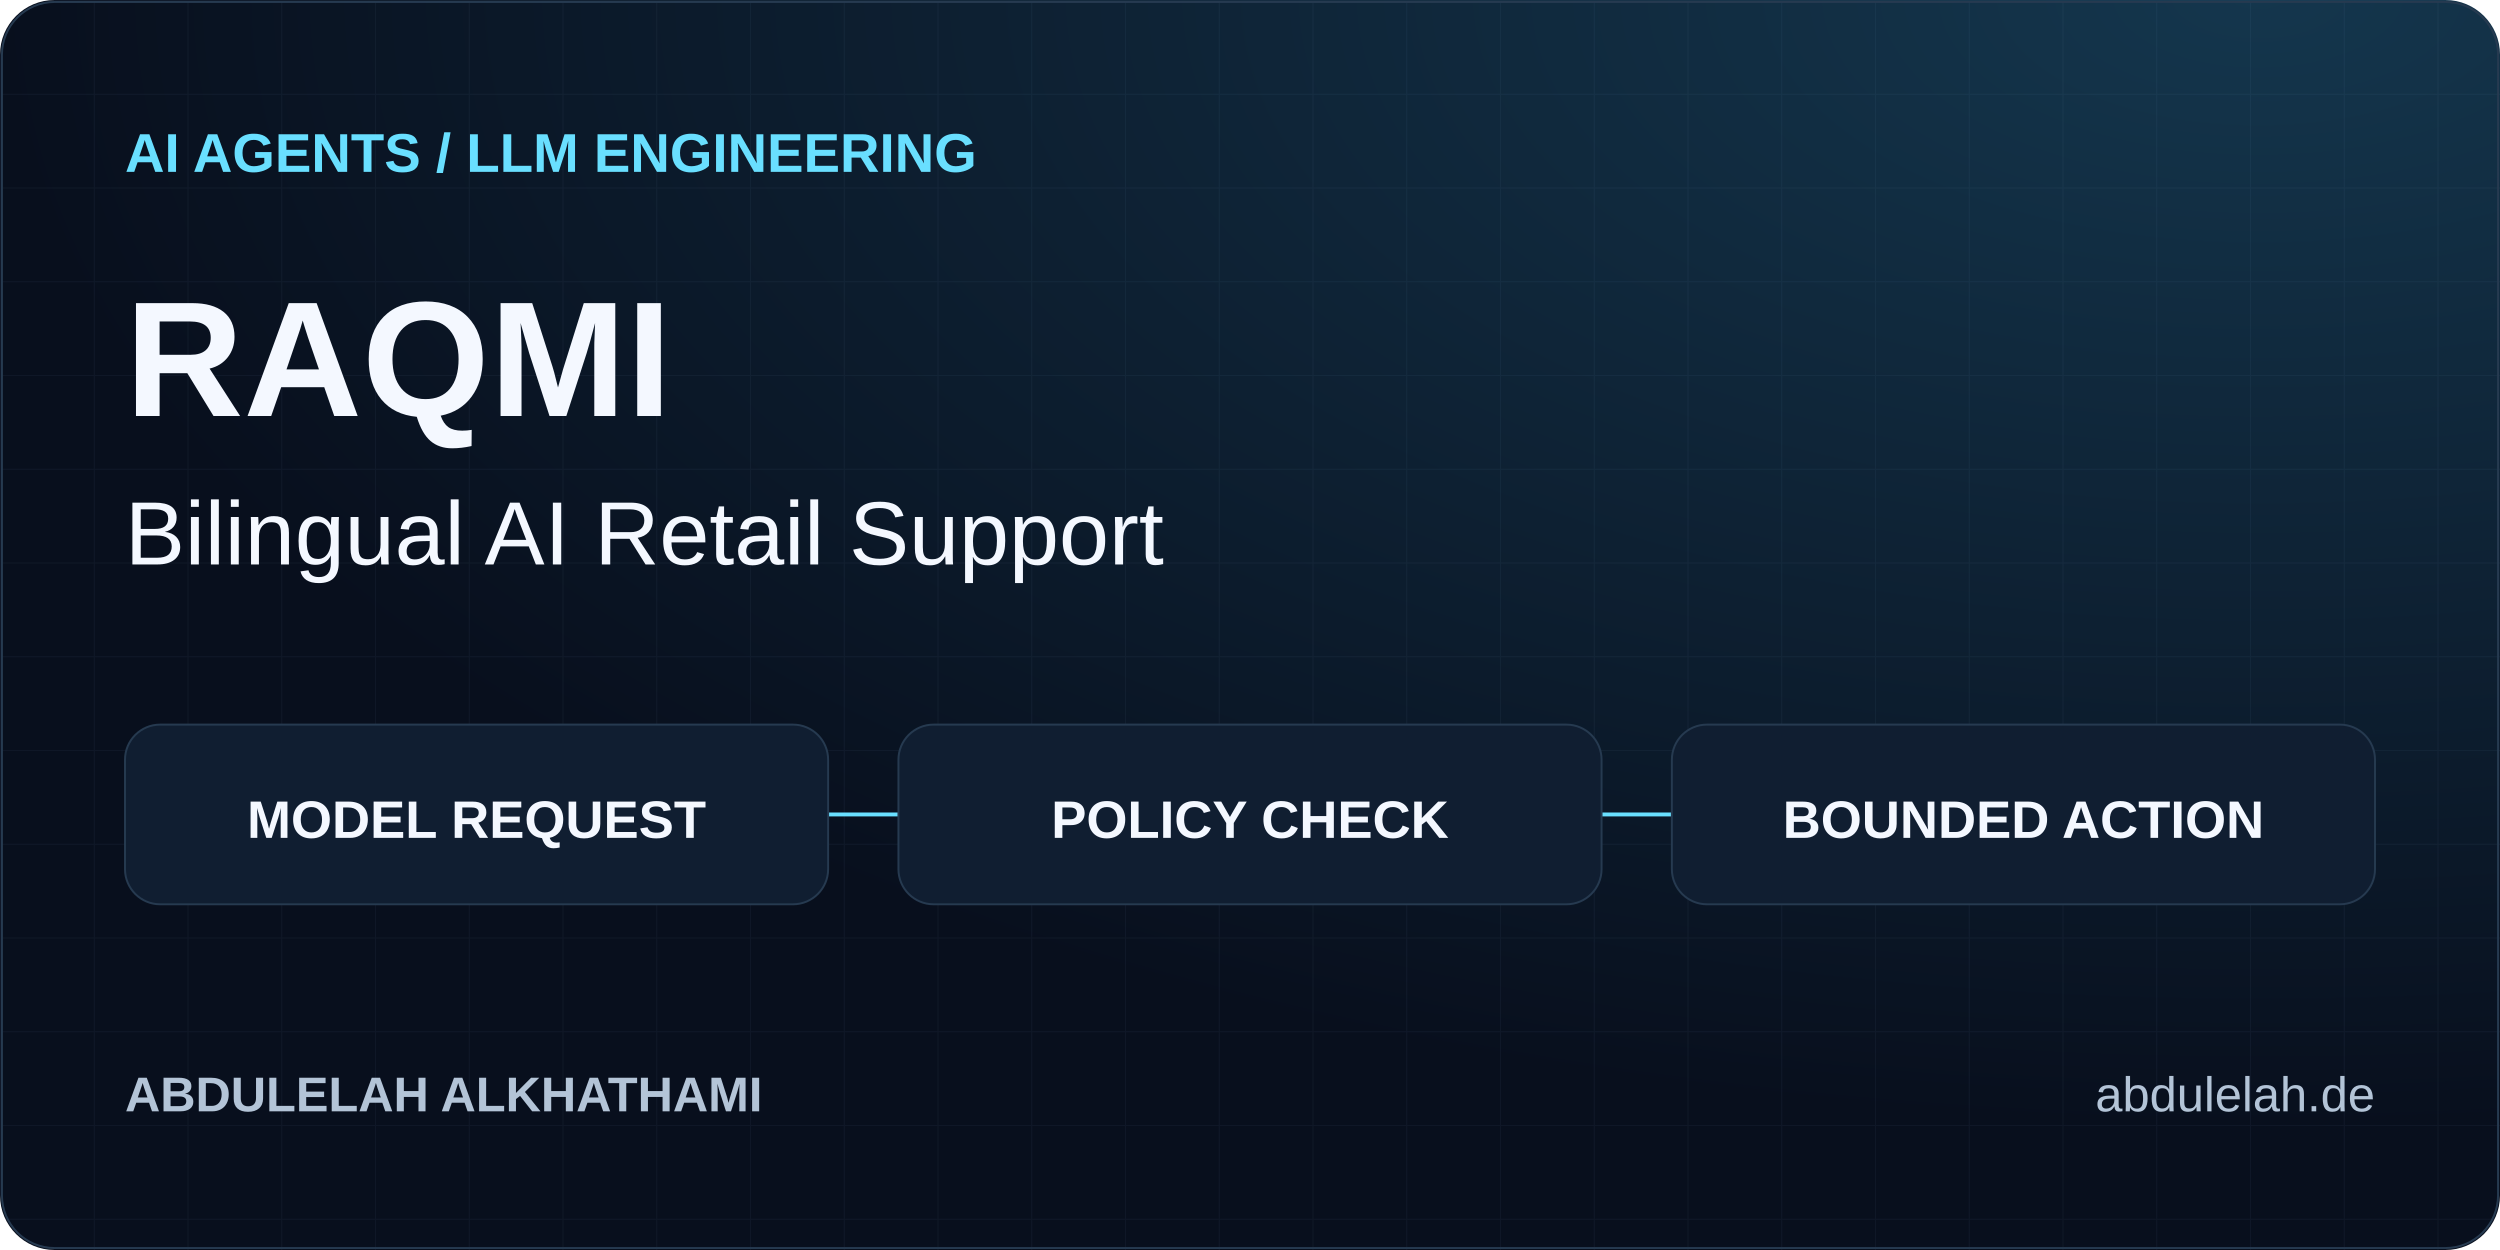
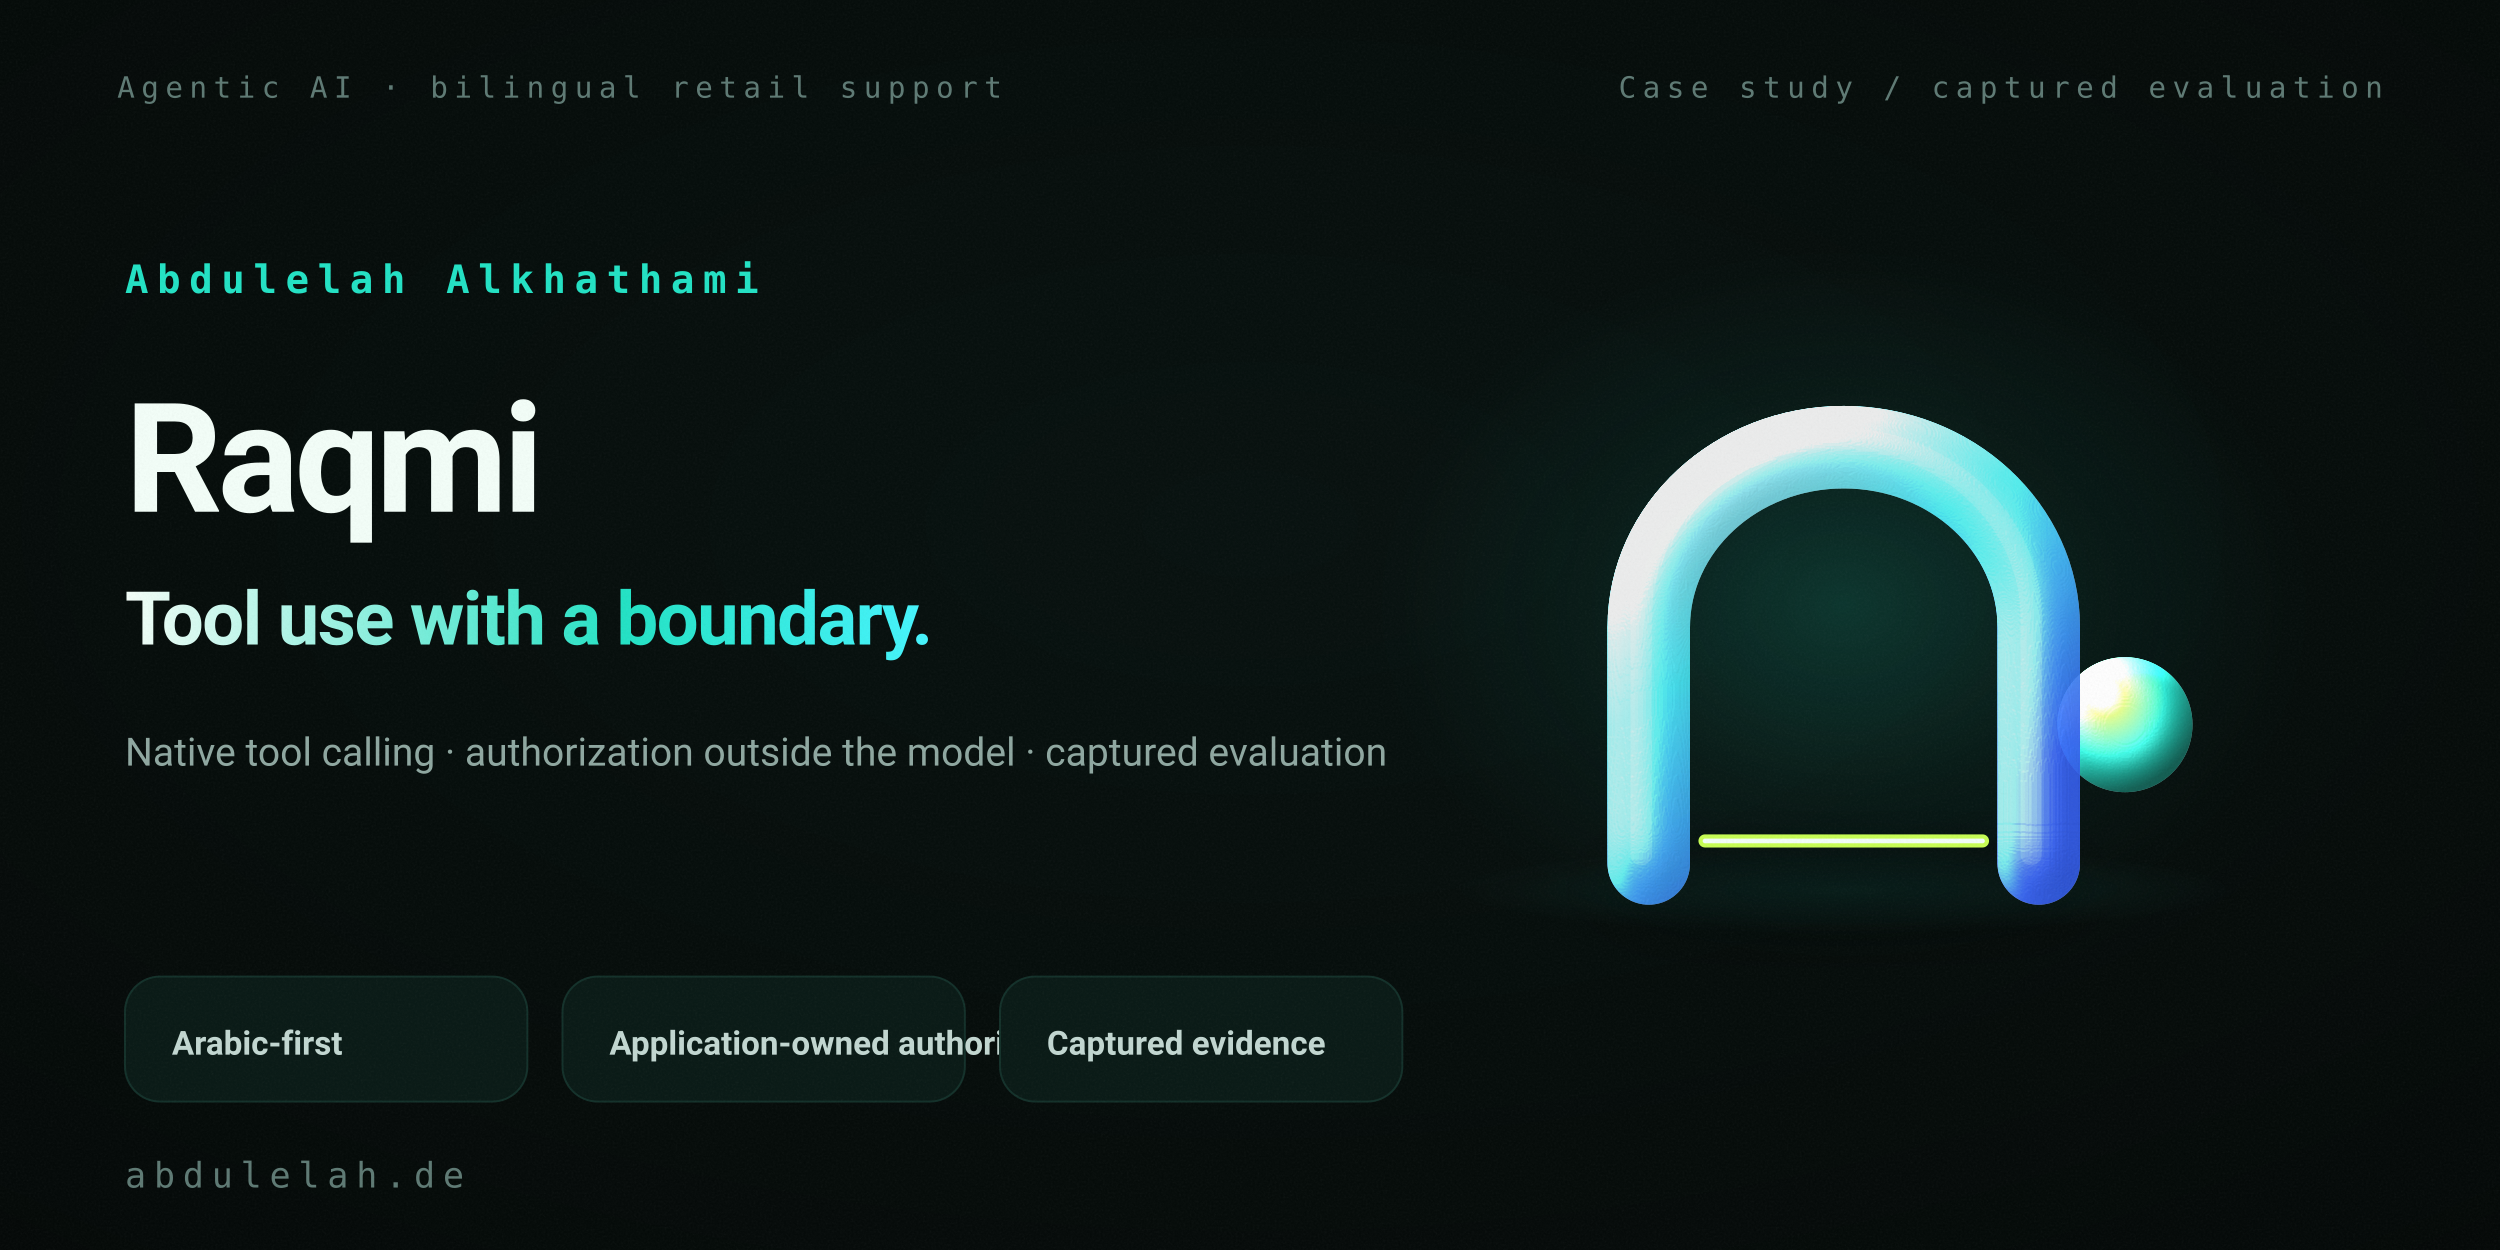
- <svg xmlns="http://www.w3.org/2000/svg" width="1280" height="640" viewBox="0 0 1280 640" role="img" aria-labelledby="title desc">
+ <svg xmlns="http://www.w3.org/2000/svg" width="1280" height="640" viewBox="0 0 1280 640" role="img" aria-labelledby="t d">
  <defs>
-     <radialGradient id="glow" cx="90%" cy="0%" r="90%">
-       <stop stop-color="#14364D" />
-       <stop offset="1" stop-color="#080F1D" />
-     </radialGradient>
-     <pattern id="grid" width="48" height="48" patternUnits="userSpaceOnUse">
-       <path d="M48 0H0V48" fill="none" stroke="#A5D9FF" stroke-opacity=".045" />
-     </pattern>
+     <linearGradient id="glass" x1="0" y1="0" x2=".85" y2="1">
+       <stop stop-color="#46F6FF" />
+       <stop offset=".40" stop-color="#22E3C5" />
+       <stop offset=".76" stop-color="#C8FF54" />
+       <stop offset="1" stop-color="#3B65FF" />
+     </linearGradient>
+     <linearGradient id="glassBack" x1="1" y1="0" x2="0" y2="1">
+       <stop stop-color="#22E3C5" />
+       <stop offset=".55" stop-color="#3B65FF" />
+       <stop offset="1" stop-color="#1B3E8F" />
+     </linearGradient>
+     <linearGradient id="glassLime" x1="0" y1="1" x2="1" y2="0">
+       <stop stop-color="#22E3C5" />
+       <stop offset=".55" stop-color="#C8FF54" />
+       <stop offset="1" stop-color="#EFFFC9" />
+     </linearGradient>
+     <linearGradient id="glassCold" x1="0" y1="0" x2=".6" y2="1">
+       <stop stop-color="#E8FBFF" />
+       <stop offset=".45" stop-color="#46F6FF" stop-opacity=".92" />
+       <stop offset="1" stop-color="#3B65FF" />
+     </linearGradient>
+     <linearGradient id="inkFade" x1="0" y1="0" x2="1" y2="0">
+       <stop stop-color="#F4FFF9" />
+       <stop offset=".62" stop-color="#22E3C5" />
+       <stop offset="1" stop-color="#46F6FF" />
+     </linearGradient>
+     <linearGradient id="hair" x1="0" y1="0" x2="1" y2="0">
+       <stop stop-color="#22E3C5" stop-opacity=".55" />
+       <stop offset="1" stop-color="#22E3C5" stop-opacity="0" />
+     </linearGradient>
+     <linearGradient id="ribbon" x1="0" y1="0" x2="1" y2="0">
+       <stop stop-color="#22E3C5" stop-opacity="0" />
+       <stop offset=".3" stop-color="#22E3C5" stop-opacity=".8" />
+       <stop offset=".7" stop-color="#C8FF54" />
+       <stop offset="1" stop-color="#46F6FF" />
+     </linearGradient>
+     <radialGradient id="core" cx="36%" cy="30%" r="70%">
+       <stop stop-color="#FFFFFF" />
+       <stop offset=".18" stop-color="#46F6FF" />
+       <stop offset=".58" stop-color="#22E3C5" />
+       <stop offset="1" stop-color="#3B65FF" stop-opacity=".9" />
+     </radialGradient>
+     <radialGradient id="coreLime" cx="36%" cy="30%" r="70%">
+       <stop stop-color="#FFFFFF" />
+       <stop offset=".2" stop-color="#C8FF54" />
+       <stop offset=".62" stop-color="#22E3C5" />
+       <stop offset="1" stop-color="#17705F" />
+     </radialGradient>
+     <radialGradient id="haze">
+       <stop stop-color="#22E3C5" stop-opacity=".26" />
+       <stop offset=".55" stop-color="#22E3C5" stop-opacity=".08" />
+       <stop offset="1" stop-color="#22E3C5" stop-opacity="0" />
+     </radialGradient>
+     <radialGradient id="hazeLime">
+       <stop stop-color="#C8FF54" stop-opacity=".30" />
+       <stop offset="1" stop-color="#C8FF54" stop-opacity="0" />
+     </radialGradient>
+     <radialGradient id="vignette" cx="50%" cy="42%" r="78%">
+       <stop stop-color="#06100E" />
+       <stop offset=".55" stop-color="#040B09" />
+       <stop offset="1" stop-color="#030706" />
+     </radialGradient>
+     <radialGradient id="pool" cx="50%" cy="50%" r="50%">
+       <stop stop-color="#0E4B43" stop-opacity=".85" />
+       <stop offset="1" stop-color="#0E4B43" stop-opacity="0" />
+     </radialGradient>
+     <filter id="glossL" x="-35%" y="-35%" width="170%" height="170%" color-interpolation-filters="sRGB">
+       <feGaussianBlur in="SourceAlpha" stdDeviation="15" result="bump" />
+       <feDiffuseLighting in="bump" surfaceScale="7.50" diffuseConstant="1.15" lighting-color="#CFEFFF" result="dif">
+         <feDistantLight azimuth="228" elevation="48" />
+       </feDiffuseLighting>
+       <feComposite in="dif" in2="SourceAlpha" operator="in" result="difc" />
+       <feBlend in="SourceGraphic" in2="difc" mode="multiply" result="mul" />
+       <feComposite in="mul" in2="SourceGraphic" operator="arithmetic" k2=".72" k3=".38" result="shaded" />
+       <feOffset in="SourceAlpha" dx="7.0" dy="7.7" result="ro" />
+       <feComposite in="SourceAlpha" in2="ro" operator="out" result="rmask" />
+       <feGaussianBlur in="rmask" stdDeviation="3.85" result="rsoft" />
+       <feFlood flood-color="#46F6FF" flood-opacity=".9" result="rcol" />
+       <feComposite in="rcol" in2="rsoft" operator="in" result="rim0" />
+       <feComposite in="rim0" in2="SourceAlpha" operator="in" result="rim" />
+       <feComposite in="rim" in2="shaded" operator="arithmetic" k2=".72" k3="1" result="base" />
+       <feSpecularLighting in="bump" surfaceScale="11.25" specularConstant="0.82" specularExponent="26" lighting-color="#EAFEFF" result="spec">
+         <feDistantLight azimuth="228" elevation="58" />
+       </feSpecularLighting>
+       <feComposite in="spec" in2="SourceAlpha" operator="in" result="specc" />
+       <feComposite in="specc" in2="base" operator="arithmetic" k2="1" k3="1" />
+     </filter>
+     <filter id="glossM" x="-35%" y="-35%" width="170%" height="170%" color-interpolation-filters="sRGB">
+       <feGaussianBlur in="SourceAlpha" stdDeviation="10" result="bump" />
+       <feDiffuseLighting in="bump" surfaceScale="5.00" diffuseConstant="1.15" lighting-color="#CFEFFF" result="dif">
+         <feDistantLight azimuth="228" elevation="48" />
+       </feDiffuseLighting>
+       <feComposite in="dif" in2="SourceAlpha" operator="in" result="difc" />
+       <feBlend in="SourceGraphic" in2="difc" mode="multiply" result="mul" />
+       <feComposite in="mul" in2="SourceGraphic" operator="arithmetic" k2=".72" k3=".38" result="shaded" />
+       <feOffset in="SourceAlpha" dx="5.0" dy="5.5" result="ro" />
+       <feComposite in="SourceAlpha" in2="ro" operator="out" result="rmask" />
+       <feGaussianBlur in="rmask" stdDeviation="2.75" result="rsoft" />
+       <feFlood flood-color="#46F6FF" flood-opacity=".9" result="rcol" />
+       <feComposite in="rcol" in2="rsoft" operator="in" result="rim0" />
+       <feComposite in="rim0" in2="SourceAlpha" operator="in" result="rim" />
+       <feComposite in="rim" in2="shaded" operator="arithmetic" k2=".72" k3="1" result="base" />
+       <feSpecularLighting in="bump" surfaceScale="7.50" specularConstant="0.9" specularExponent="34" lighting-color="#EAFEFF" result="spec">
+         <feDistantLight azimuth="228" elevation="58" />
+       </feSpecularLighting>
+       <feComposite in="spec" in2="SourceAlpha" operator="in" result="specc" />
+       <feComposite in="specc" in2="base" operator="arithmetic" k2="1" k3="1" />
+     </filter>
+     <filter id="glossS" x="-35%" y="-35%" width="170%" height="170%" color-interpolation-filters="sRGB">
+       <feGaussianBlur in="SourceAlpha" stdDeviation="6" result="bump" />
+       <feDiffuseLighting in="bump" surfaceScale="3.00" diffuseConstant="1.15" lighting-color="#CFEFFF" result="dif">
+         <feDistantLight azimuth="228" elevation="48" />
+       </feDiffuseLighting>
+       <feComposite in="dif" in2="SourceAlpha" operator="in" result="difc" />
+       <feBlend in="SourceGraphic" in2="difc" mode="multiply" result="mul" />
+       <feComposite in="mul" in2="SourceGraphic" operator="arithmetic" k2=".72" k3=".38" result="shaded" />
+       <feOffset in="SourceAlpha" dx="3.0" dy="3.3" result="ro" />
+       <feComposite in="SourceAlpha" in2="ro" operator="out" result="rmask" />
+       <feGaussianBlur in="rmask" stdDeviation="1.65" result="rsoft" />
+       <feFlood flood-color="#46F6FF" flood-opacity=".9" result="rcol" />
+       <feComposite in="rcol" in2="rsoft" operator="in" result="rim0" />
+       <feComposite in="rim0" in2="SourceAlpha" operator="in" result="rim" />
+       <feComposite in="rim" in2="shaded" operator="arithmetic" k2=".72" k3="1" result="base" />
+       <feSpecularLighting in="bump" surfaceScale="4.50" specularConstant="1.0" specularExponent="44" lighting-color="#EAFEFF" result="spec">
+         <feDistantLight azimuth="228" elevation="58" />
+       </feSpecularLighting>
+       <feComposite in="spec" in2="SourceAlpha" operator="in" result="specc" />
+       <feComposite in="specc" in2="base" operator="arithmetic" k2="1" k3="1" />
+     </filter>
+     <filter id="shade" x="-70%" y="-140%" width="240%" height="380%">
+       <feGaussianBlur stdDeviation="20" />
+     </filter>
+     <filter id="bloom" x="-60%" y="-60%" width="220%" height="220%">
+       <feGaussianBlur stdDeviation="16" />
+     </filter>
+     <filter id="bloomS" x="-90%" y="-90%" width="280%" height="280%">
+       <feGaussianBlur stdDeviation="6" />
+     </filter>
+     <filter id="frost" x="-15%" y="-40%" width="130%" height="180%" color-interpolation-filters="sRGB">
+       <feGaussianBlur stdDeviation="1.4" />
+     </filter>
+     <filter id="grain" x="0" y="0" width="100%" height="100%" color-interpolation-filters="sRGB">
+       <feTurbulence type="fractalNoise" baseFrequency=".9" numOctaves="3" seed="17" result="n" />
+       <feColorMatrix in="n" type="saturate" values="0" />
+       <feComponentTransfer>
+         <feFuncA type="table" tableValues="0 .11" />
+       </feComponentTransfer>
+     </filter>
  </defs>
-   <rect width="1280" height="640" rx="28" fill="url(#glow)" />
-   <rect width="1280" height="640" rx="28" fill="url(#grid)" />
-   <rect x="1" y="1" width="1278" height="638" rx="27" fill="none" stroke="#263A50" />
-   <g font-family="Arial, Helvetica, sans-serif">
-     <text x="64" y="88" fill="#69DFFF" font-size="28" font-weight="600">AI AGENTS / LLM ENGINEERING</text>
-     <text x="64" y="213" fill="#F4F8FF" font-size="84" font-weight="700">RAQMI</text>
-     <text x="64" y="289" fill="#F4F8FF" font-size="46" font-weight="400">Bilingual AI Retail Support</text>
-     <path d="M110 417H1170" stroke="#69DFFF" stroke-width="2" />
-     <rect x="64" y="371" width="360" height="92" rx="18" fill="#101E31" stroke="#263A50" />
-     <text x="244" y="429" fill="#F4F8FF" font-size="27" font-weight="600" text-anchor="middle">MODEL REQUEST</text>
-     <rect x="460" y="371" width="360" height="92" rx="18" fill="#101E31" stroke="#263A50" />
-     <text x="640" y="429" fill="#F4F8FF" font-size="27" font-weight="600" text-anchor="middle">POLICY CHECK</text>
-     <rect x="856" y="371" width="360" height="92" rx="18" fill="#101E31" stroke="#263A50" />
-     <text x="1036" y="429" fill="#F4F8FF" font-size="27" font-weight="600" text-anchor="middle">BOUNDED ACTION</text>
-     <text x="64" y="569" fill="#B3C4D7" font-size="25" font-weight="600">ABDULELAH ALKHATHAMI</text>
-     <text x="1216" y="569" fill="#B3C4D7" font-size="25" font-weight="400" text-anchor="end">abdulelah.de</text>
-   </g>
+   <style>
+     .s { font-family: ui-sans-serif, -apple-system, BlinkMacSystemFont, "Segoe UI", Roboto, "Helvetica Neue", Arial, sans-serif; }
+     .m { font-family: ui-monospace, SFMono-Regular, "SF Mono", "Cascadia Mono", "Segoe UI Mono", Consolas, monospace; }
+     .eyebrow { letter-spacing: .22em; }
+     .track { letter-spacing: .12em; }
+     .still { display: none; }
+     .mv { transform-box: fill-box; transform-origin: 50% 50%; }
+     .payload { animation: payloadCross 5.4s 1 both; }
+     .threshold { animation: thresholdWake 5.4s 1 both; }
+     @keyframes payloadCross { 0% { transform: translateX(-300px); opacity: 0; animation-timing-function: steps(4); } 10% { transform: translateX(-300px); opacity: 1; animation-timing-function: steps(1); } 35% { transform: translateX(-300px); opacity: 1; animation-timing-function: steps(12); } 65% { transform: translateX(-112px); opacity: 1; animation-timing-function: steps(14); } 100% { transform: translateX(0px); opacity: 1; } }
+     @keyframes thresholdWake { 0% { opacity: .45; animation-timing-function: steps(1); } 32.5% { opacity: .45; animation-timing-function: steps(5); } 45% { opacity: 1; animation-timing-function: steps(1); } 100% { opacity: 1; } }
+     @media (prefers-reduced-motion: reduce) {
+       * { animation: none !important; }
+       .motion { display: none !important; }
+       .still { display: inline !important; }
+     }
+   </style>
+   <rect width="1280" height="640" rx="0" fill="url(#vignette)" />
+   <text class="m eyebrow" x="60" y="50" font-size="15" fill="#5E7A74" font-weight="500">Agentic AI · bilingual retail support</text>
+   <text class="m eyebrow" x="1220" y="50" font-size="15" fill="#5E7A74" font-weight="500" text-anchor="end">Case study / captured evaluation</text>
+   <g transform="translate(944 300) scale(0.96)">
+     <ellipse cy="10" rx="250" ry="190" fill="url(#haze)" opacity=".7" />
+     <ellipse cx="0" cy="162" rx="204.6" ry="23.1" fill="url(#pool)" opacity=".5" />
+     <ellipse cx="0" cy="162" rx="132" ry="11" fill="#010403" opacity="0.85" filter="url(#shade)" />
+     <g transform="translate(150 74)">
+       <g class="mv payload">
+         <g filter="url(#glossM)" opacity="1">
+           <circle cx="0" cy="0" r="36" fill="url(#coreLime)" />
+         </g>
+       </g>
+     </g>
+     <g filter="url(#glossL)" opacity="0.92">
+       <path d="M-104 148V22A104 96 0 0 1 104 22V148" fill="none" stroke="url(#glassCold)" stroke-width="44" stroke-linecap="round" stroke-linejoin="round" />
+       <path d="M-104 148V22A104 96 0 0 1 104 22V148" fill="none" stroke="#F2FFFC" stroke-width="11.4" stroke-linecap="round" opacity=".14" transform="translate(-4.0 -4.8)" />
+     </g>
+     <g class="threshold">
+       <path d="M-74 136H74" stroke="#C8FF54" stroke-width="15" stroke-linecap="round" filter="url(#bloomS)" />
+       <path d="M-74 136H74" stroke="#C8FF54" stroke-width="7" stroke-linecap="round" />
+       <path d="M-74 136H74" stroke="#F4FFF9" stroke-width="2.5" stroke-linecap="round" />
+     </g>
+   </g>
+   <text class="m eyebrow" x="64" y="150" font-size="20" fill="#22E3C5" font-weight="600">Abdulelah Alkhathami</text>
+   <text class="s" x="64" y="262" font-size="78" fill="#F4FFF9" font-weight="700" letter-spacing="-2.4">Raqmi</text>
+   <text class="s" x="64" y="330" font-size="38" fill="url(#inkFade)" font-weight="600" letter-spacing="-.8">Tool use with a boundary.</text>
+   <text class="s" x="64" y="392" font-size="20" fill="#8FA8A1">Native tool calling · authorization outside the model · captured evaluation</text>
+   <g transform="translate(64 500)">
+     <rect width="206" height="64" rx="18" fill="#081915" stroke="#123029" />
+     <text class="s" x="24" y="40" font-size="17" fill="#C3D8D2" font-weight="600">Arabic-first</text>
+   </g>
+   <g transform="translate(288 500)">
+     <rect width="206" height="64" rx="18" fill="#081915" stroke="#123029" />
+     <text class="s" x="24" y="40" font-size="17" fill="#C3D8D2" font-weight="600">Application-owned authorization</text>
+   </g>
+   <g transform="translate(512 500)">
+     <rect width="206" height="64" rx="18" fill="#081915" stroke="#123029" />
+     <text class="s" x="24" y="40" font-size="17" fill="#C3D8D2" font-weight="600">Captured evidence</text>
+   </g>
+   <text class="m eyebrow" x="64" y="608" font-size="18" fill="#5E7A74" font-weight="500">abdulelah.de</text>
+   <rect width="1280" height="640" rx="0" filter="url(#grain)" opacity="0.5" pointer-events="none" />
</svg>
